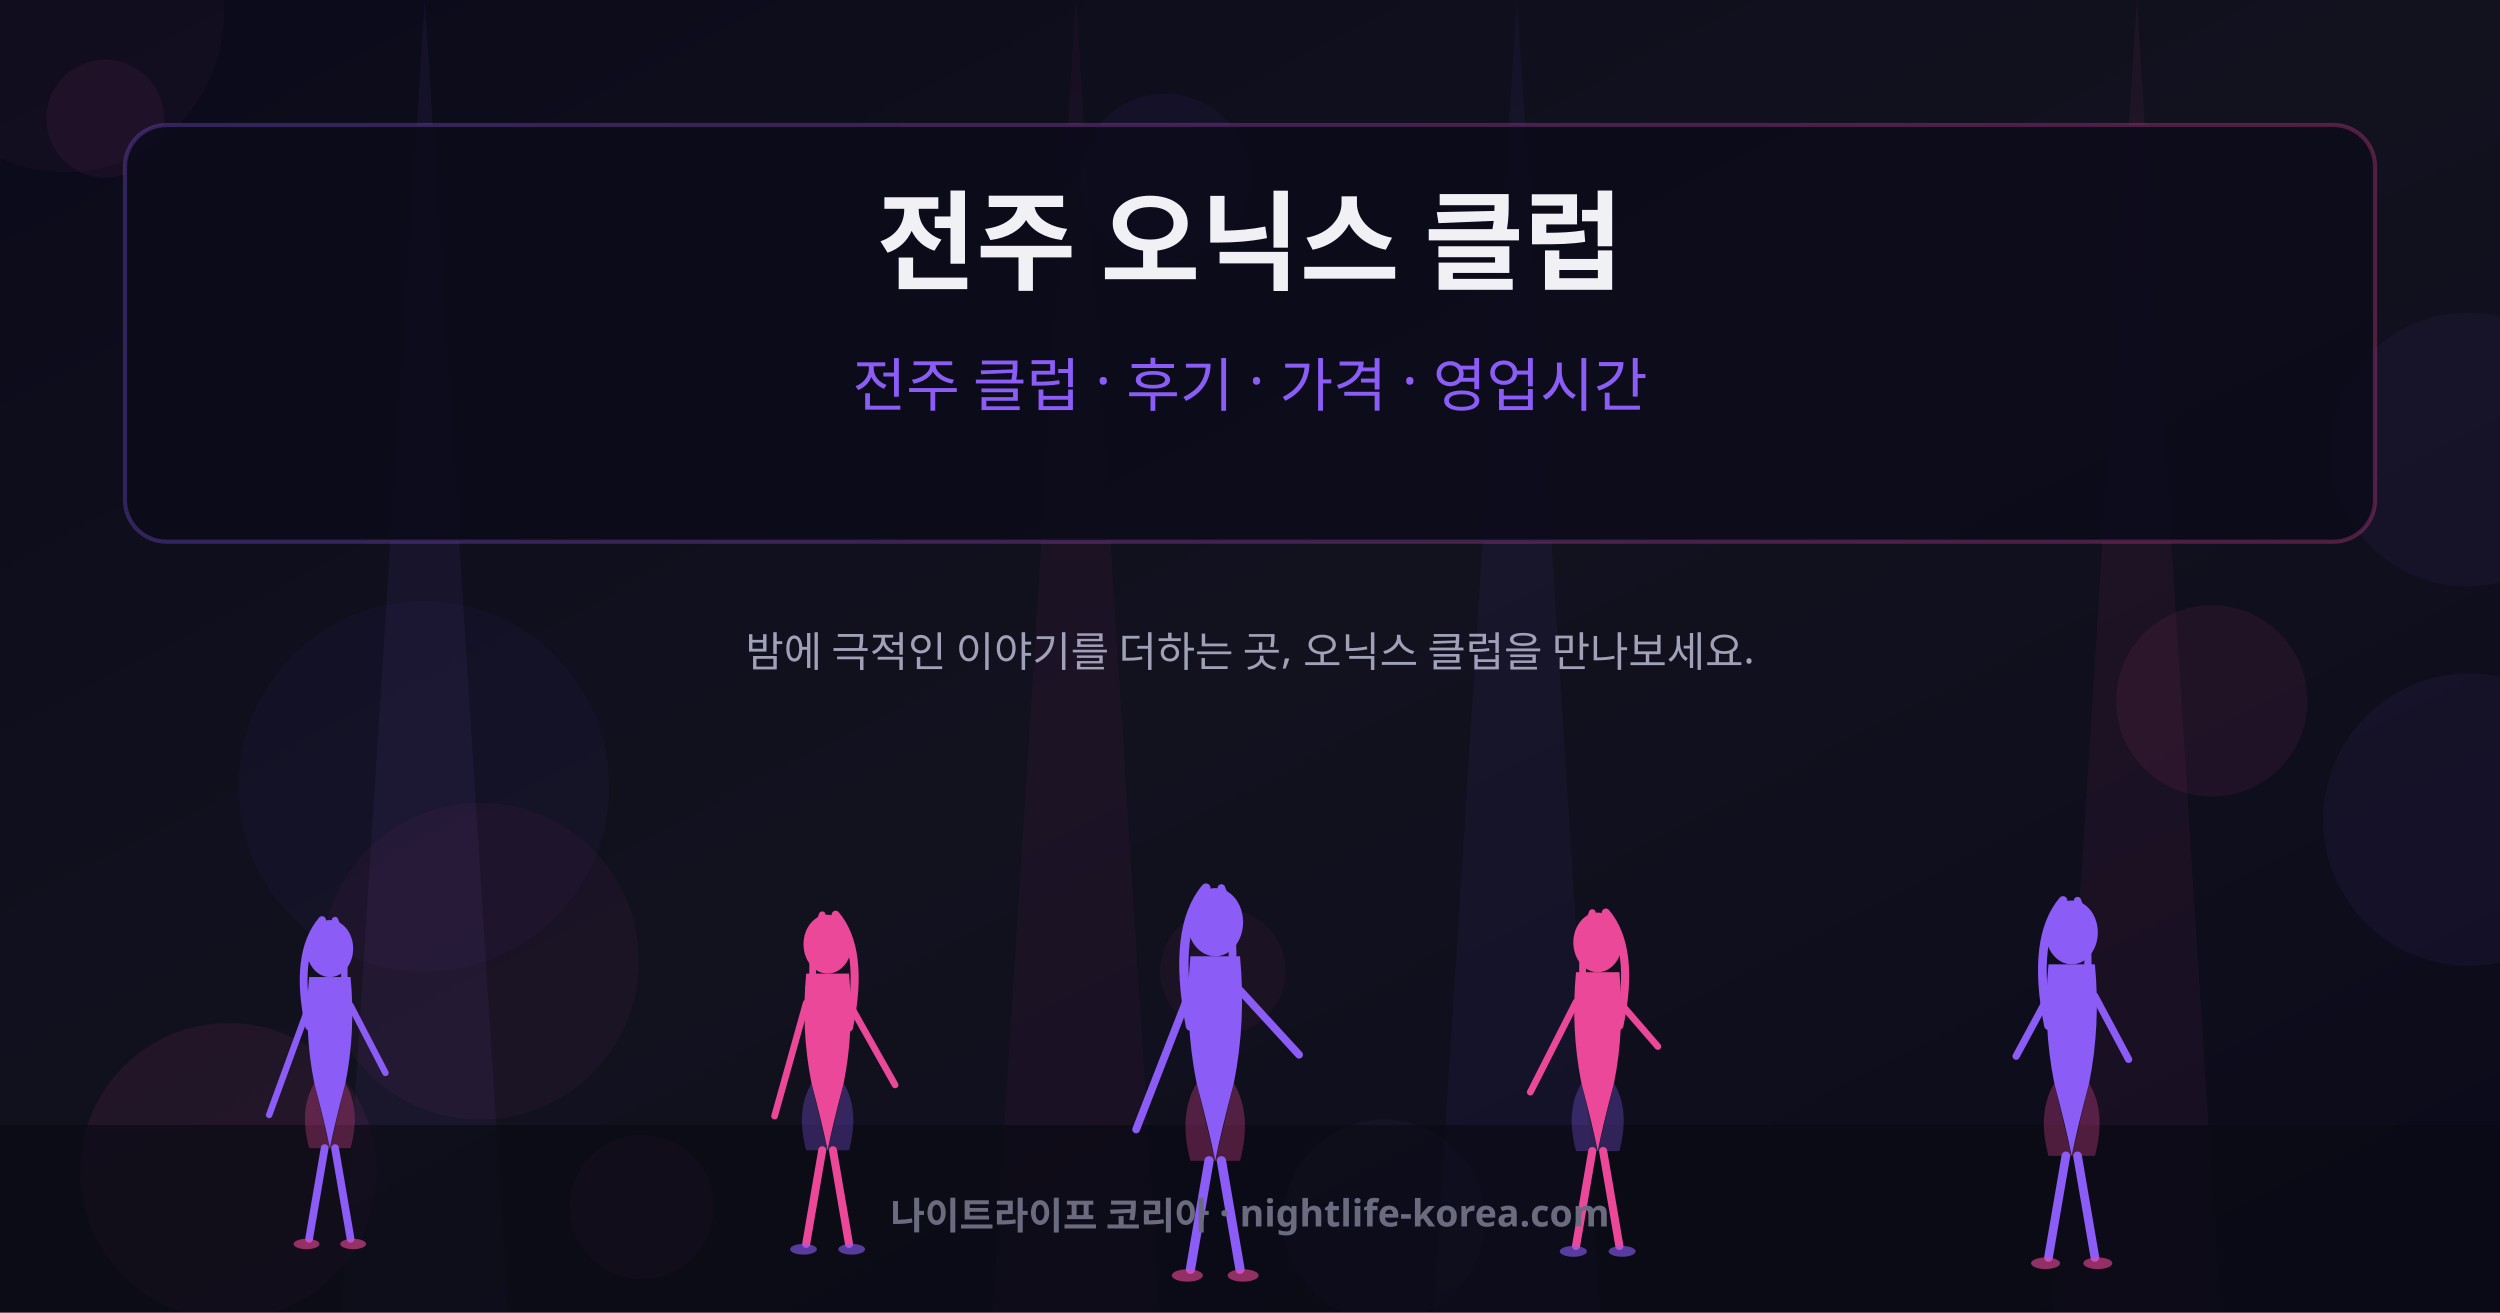
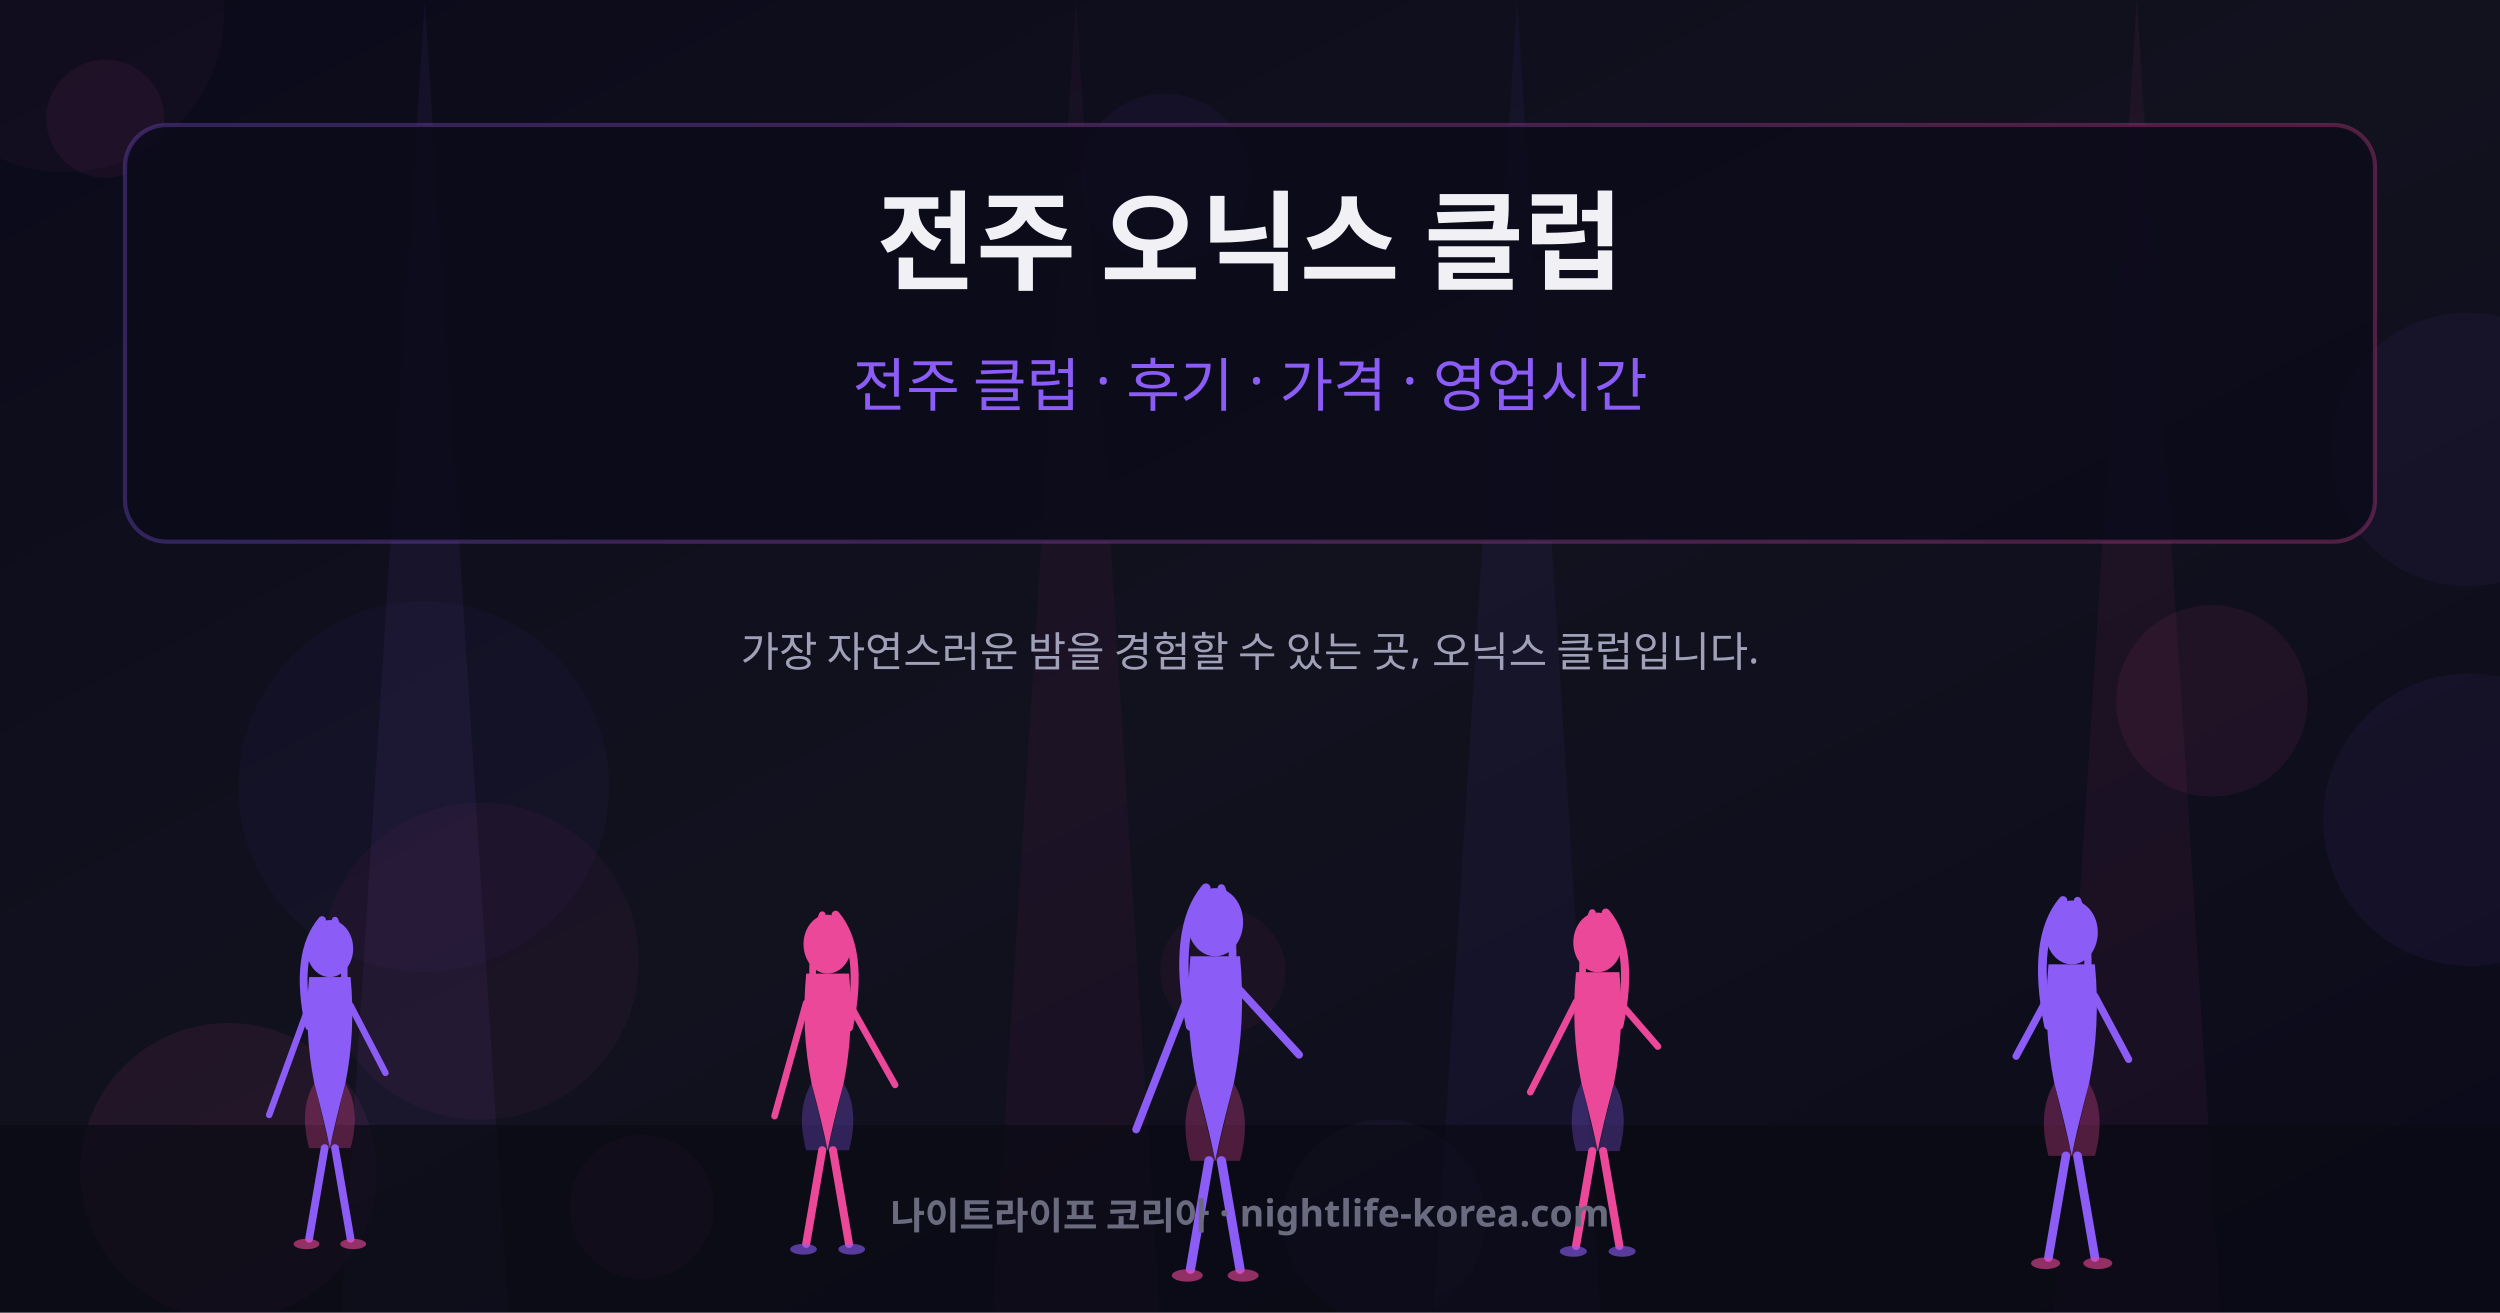
<svg xmlns="http://www.w3.org/2000/svg" viewBox="0 0 1200 630" width="1200" height="630">
  <defs>
    <linearGradient id="ogbg" x1="0%" y1="0%" x2="100%" y2="100%">
      <stop offset="0%" style="stop-color:#0a0a1a" />
      <stop offset="50%" style="stop-color:#12121f" />
      <stop offset="100%" style="stop-color:#0a0a1a" />
    </linearGradient>
    <linearGradient id="ogtxt" x1="0%" y1="0%" x2="100%" y2="0%">
      <stop offset="0%" style="stop-color:#8b5cf6" />
      <stop offset="100%" style="stop-color:#ec4899" />
    </linearGradient>
  </defs>
  <rect width="1200" height="630" fill="url(#ogbg)" />
  <polygon points="203.894,0 163.894,630 243.894,630" fill="#8b5cf6" opacity="0.068" />
  <polygon points="516.464,0 476.464,630 556.464,630" fill="#ec4899" opacity="0.047" />
  <polygon points="728.177,0 688.177,630 768.177,630" fill="#8b5cf6" opacity="0.053" />
  <polygon points="1025.698,0 985.698,630 1065.698,630" fill="#ec4899" opacity="0.059" />
  <circle cx="308.073" cy="579.395" r="34.593" fill="#ec4899" opacity="0.075" />
  <circle cx="230.589" cy="461.361" r="76.017" fill="#ec4899" opacity="0.043" />
  <circle cx="1184.368" cy="215.779" r="65.628" fill="#8b5cf6" opacity="0.057" />
  <circle cx="109.66" cy="562.177" r="71.126" fill="#ec4899" opacity="0.072" />
  <circle cx="1061.68" cy="336.397" r="45.923" fill="#ec4899" opacity="0.076" />
  <circle cx="559.244" cy="85.64" r="40.664" fill="#8b5cf6" opacity="0.049" />
  <circle cx="50.56" cy="56.982" r="28.324" fill="#ec4899" opacity="0.063" />
  <circle cx="1185.314" cy="393.465" r="70.192" fill="#8b5cf6" opacity="0.058" />
  <circle cx="587.002" cy="466.209" r="30.072" fill="#ec4899" opacity="0.052" />
  <circle cx="31.204" cy="6.343" r="76.304" fill="#ec4899" opacity="0.032" />
  <circle cx="203.417" cy="377.535" r="88.919" fill="#8b5cf6" opacity="0.039" />
  <circle cx="664.328" cy="585.801" r="48.402" fill="#8b5cf6" opacity="0.062" />
  <rect x="0" y="540" width="1200" height="90" fill="#0a0a14" opacity="0.7" />
  <g transform="translate(158.325,520) scale(1.243848)">
    <ellipse cx="0" cy="-52" rx="9" ry="11" fill="#8b5cf6" />
    <path d="M-3,-63 Q-14,-50 -8,-21.932" stroke="#8b5cf6" stroke-width="3" fill="none" stroke-linecap="round" />
    <path d="M2,-63 Q8,-48 4,-24.932" stroke="#8b5cf6" stroke-width="2.5" fill="none" stroke-linecap="round" />
    <path d="M-8,-41 Q-10,-20 -6,0 Q-2,15 0,25 Q2,15 6,0 Q10,-20 8,-41 Z" fill="#8b5cf6" />
    <path d="M-6,0 Q-12,10 -8,25 L0,25 Z" fill="#ec4899" opacity="0.3" />
    <path d="M6,0 Q12,10 8,25 L0,25 Z" fill="#ec4899" opacity="0.3" />
    <line x1="-2" y1="25" x2="-8" y2="60" stroke="#8b5cf6" stroke-width="3" stroke-linecap="round" />
    <line x1="2" y1="25" x2="8" y2="60" stroke="#8b5cf6" stroke-width="3" stroke-linecap="round" />
    <ellipse cx="-9" cy="62" rx="5" ry="2" fill="#ec4899" opacity="0.6" />
    <ellipse cx="9" cy="62" rx="5" ry="2" fill="#ec4899" opacity="0.6" />
    <line x1="-8" y1="-30" x2="-23.411" y2="12.194" stroke="#8b5cf6" stroke-width="2.5" stroke-linecap="round" />
    <line x1="8" y1="-30" x2="21.459" y2="-4.041" stroke="#8b5cf6" stroke-width="2.5" stroke-linecap="round" />
  </g>
  <g transform="translate(397.2451,520) scale(1.284503)">
    <ellipse cx="0" cy="-52" rx="9" ry="11" fill="#ec4899" />
    <path d="M3,-63 Q14,-50 8,-20.842" stroke="#ec4899" stroke-width="3" fill="none" stroke-linecap="round" />
    <path d="M-2,-63 Q-8,-48 -4,-23.842" stroke="#ec4899" stroke-width="2.5" fill="none" stroke-linecap="round" />
    <path d="M-8,-41 Q-10,-20 -6,0 Q-2,15 0,25 Q2,15 6,0 Q10,-20 8,-41 Z" fill="#ec4899" />
    <path d="M-6,0 Q-12,10 -8,25 L0,25 Z" fill="#8b5cf6" opacity="0.3" />
    <path d="M6,0 Q12,10 8,25 L0,25 Z" fill="#8b5cf6" opacity="0.3" />
    <line x1="-2" y1="25" x2="-8" y2="60" stroke="#ec4899" stroke-width="3" stroke-linecap="round" />
    <line x1="2" y1="25" x2="8" y2="60" stroke="#ec4899" stroke-width="3" stroke-linecap="round" />
    <ellipse cx="-9" cy="62" rx="5" ry="2" fill="#8b5cf6" opacity="0.6" />
    <ellipse cx="9" cy="62" rx="5" ry="2" fill="#8b5cf6" opacity="0.6" />
    <line x1="-8" y1="-30" x2="-19.811" y2="12.245" stroke="#ec4899" stroke-width="2.5" stroke-linecap="round" />
    <line x1="8" y1="-30" x2="25.219" y2="0.577" stroke="#ec4899" stroke-width="2.5" stroke-linecap="round" />
  </g>
  <g transform="translate(583.3057,520) scale(1.487413)">
    <ellipse cx="0" cy="-52" rx="9" ry="11" fill="#8b5cf6" />
    <path d="M-3,-63 Q-14,-50 -8,-18.465" stroke="#8b5cf6" stroke-width="3" fill="none" stroke-linecap="round" />
    <path d="M2,-63 Q8,-48 4,-21.465" stroke="#8b5cf6" stroke-width="2.5" fill="none" stroke-linecap="round" />
    <path d="M-8,-41 Q-10,-20 -6,0 Q-2,15 0,25 Q2,15 6,0 Q10,-20 8,-41 Z" fill="#8b5cf6" />
    <path d="M-6,0 Q-12,10 -8,25 L0,25 Z" fill="#ec4899" opacity="0.3" />
    <path d="M6,0 Q12,10 8,25 L0,25 Z" fill="#ec4899" opacity="0.3" />
    <line x1="-2" y1="25" x2="-8" y2="60" stroke="#8b5cf6" stroke-width="3" stroke-linecap="round" />
    <line x1="2" y1="25" x2="8" y2="60" stroke="#8b5cf6" stroke-width="3" stroke-linecap="round" />
    <ellipse cx="-9" cy="62" rx="5" ry="2" fill="#ec4899" opacity="0.6" />
    <ellipse cx="9" cy="62" rx="5" ry="2" fill="#ec4899" opacity="0.6" />
    <line x1="-8" y1="-30" x2="-25.521" y2="14.883" stroke="#8b5cf6" stroke-width="2.5" stroke-linecap="round" />
    <line x1="8" y1="-30" x2="27.055" y2="-9.231" stroke="#8b5cf6" stroke-width="2.5" stroke-linecap="round" />
  </g>
  <g transform="translate(766.9009,520) scale(1.30084)">
    <ellipse cx="0" cy="-52" rx="9" ry="11" fill="#ec4899" />
    <path d="M3,-63 Q14,-50 8,-21.324" stroke="#ec4899" stroke-width="3" fill="none" stroke-linecap="round" />
    <path d="M-2,-63 Q-8,-48 -4,-24.324" stroke="#ec4899" stroke-width="2.5" fill="none" stroke-linecap="round" />
    <path d="M-8,-41 Q-10,-20 -6,0 Q-2,15 0,25 Q2,15 6,0 Q10,-20 8,-41 Z" fill="#ec4899" />
    <path d="M-6,0 Q-12,10 -8,25 L0,25 Z" fill="#8b5cf6" opacity="0.3" />
    <path d="M6,0 Q12,10 8,25 L0,25 Z" fill="#8b5cf6" opacity="0.3" />
    <line x1="-2" y1="25" x2="-8" y2="60" stroke="#ec4899" stroke-width="3" stroke-linecap="round" />
    <line x1="2" y1="25" x2="8" y2="60" stroke="#ec4899" stroke-width="3" stroke-linecap="round" />
    <ellipse cx="-9" cy="62" rx="5" ry="2" fill="#8b5cf6" opacity="0.6" />
    <ellipse cx="9" cy="62" rx="5" ry="2" fill="#8b5cf6" opacity="0.6" />
    <line x1="-8" y1="-30" x2="-24.873" y2="3.247" stroke="#ec4899" stroke-width="2.5" stroke-linecap="round" />
    <line x1="8" y1="-30" x2="22.178" y2="-13.602" stroke="#ec4899" stroke-width="2.5" stroke-linecap="round" />
  </g>
  <g transform="translate(994.4151,520) scale(1.392985)">
    <ellipse cx="0" cy="-52" rx="9" ry="11" fill="#8b5cf6" />
    <path d="M-3,-63 Q-14,-50 -8,-19.894" stroke="#8b5cf6" stroke-width="3" fill="none" stroke-linecap="round" />
    <path d="M2,-63 Q8,-48 4,-22.894" stroke="#8b5cf6" stroke-width="2.5" fill="none" stroke-linecap="round" />
    <path d="M-8,-41 Q-10,-20 -6,0 Q-2,15 0,25 Q2,15 6,0 Q10,-20 8,-41 Z" fill="#8b5cf6" />
    <path d="M-6,0 Q-12,10 -8,25 L0,25 Z" fill="#ec4899" opacity="0.3" />
    <path d="M6,0 Q12,10 8,25 L0,25 Z" fill="#ec4899" opacity="0.3" />
    <line x1="-2" y1="25" x2="-8" y2="60" stroke="#8b5cf6" stroke-width="3" stroke-linecap="round" />
    <line x1="2" y1="25" x2="8" y2="60" stroke="#8b5cf6" stroke-width="3" stroke-linecap="round" />
    <ellipse cx="-9" cy="62" rx="5" ry="2" fill="#ec4899" opacity="0.6" />
    <ellipse cx="9" cy="62" rx="5" ry="2" fill="#ec4899" opacity="0.6" />
    <line x1="-8" y1="-30" x2="-19.156" y2="-9.355" stroke="#8b5cf6" stroke-width="2.5" stroke-linecap="round" />
    <line x1="8" y1="-30" x2="19.607" y2="-8.261" stroke="#8b5cf6" stroke-width="2.5" stroke-linecap="round" />
  </g>
  <rect x="60" y="60" width="1080" height="200" rx="20" fill="#0a0a1a" opacity="0.85" />
  <rect x="60" y="60" width="1080" height="200" rx="20" fill="none" stroke="url(#ogtxt)" stroke-width="2" opacity="0.3" />
  <text x="600" y="135" text-anchor="middle" font-family="'Noto Sans KR',sans-serif" font-size="52" font-weight="800" fill="#f0f0f5">전주 오닉스 클럽</text>
  <text x="600" y="195" text-anchor="middle" font-family="'Noto Sans KR',sans-serif" font-size="28" font-weight="500" fill="#8b5cf6">전주 클럽 · 후기 · 가격 · 영업시간</text>
  <rect x="60" y="290" width="auto" height="40" rx="20" fill="#8b5cf6" opacity="0.15" />
-   <text x="600" y="320" text-anchor="middle" font-family="'Noto Sans KR',sans-serif" font-size="20" fill="#a0a0b8">밤에 극적인 이야기를 더하는 곳, 오닉스 클럽을 만나보세요.</text>
+   <text x="600" y="320" text-anchor="middle" font-family="'Noto Sans KR',sans-serif" font-size="20" fill="#a0a0b8">가장 자연스러운 밤을 경험할 수 있는 곳, 오닉스 클럽입니다.</text>
  <text x="600" y="590" text-anchor="middle" font-family="'Noto Sans KR',sans-serif" font-size="18" font-weight="600" fill="#6b6b80">나이트라이프 코리아 · nightlife-korea.com</text>
</svg>
